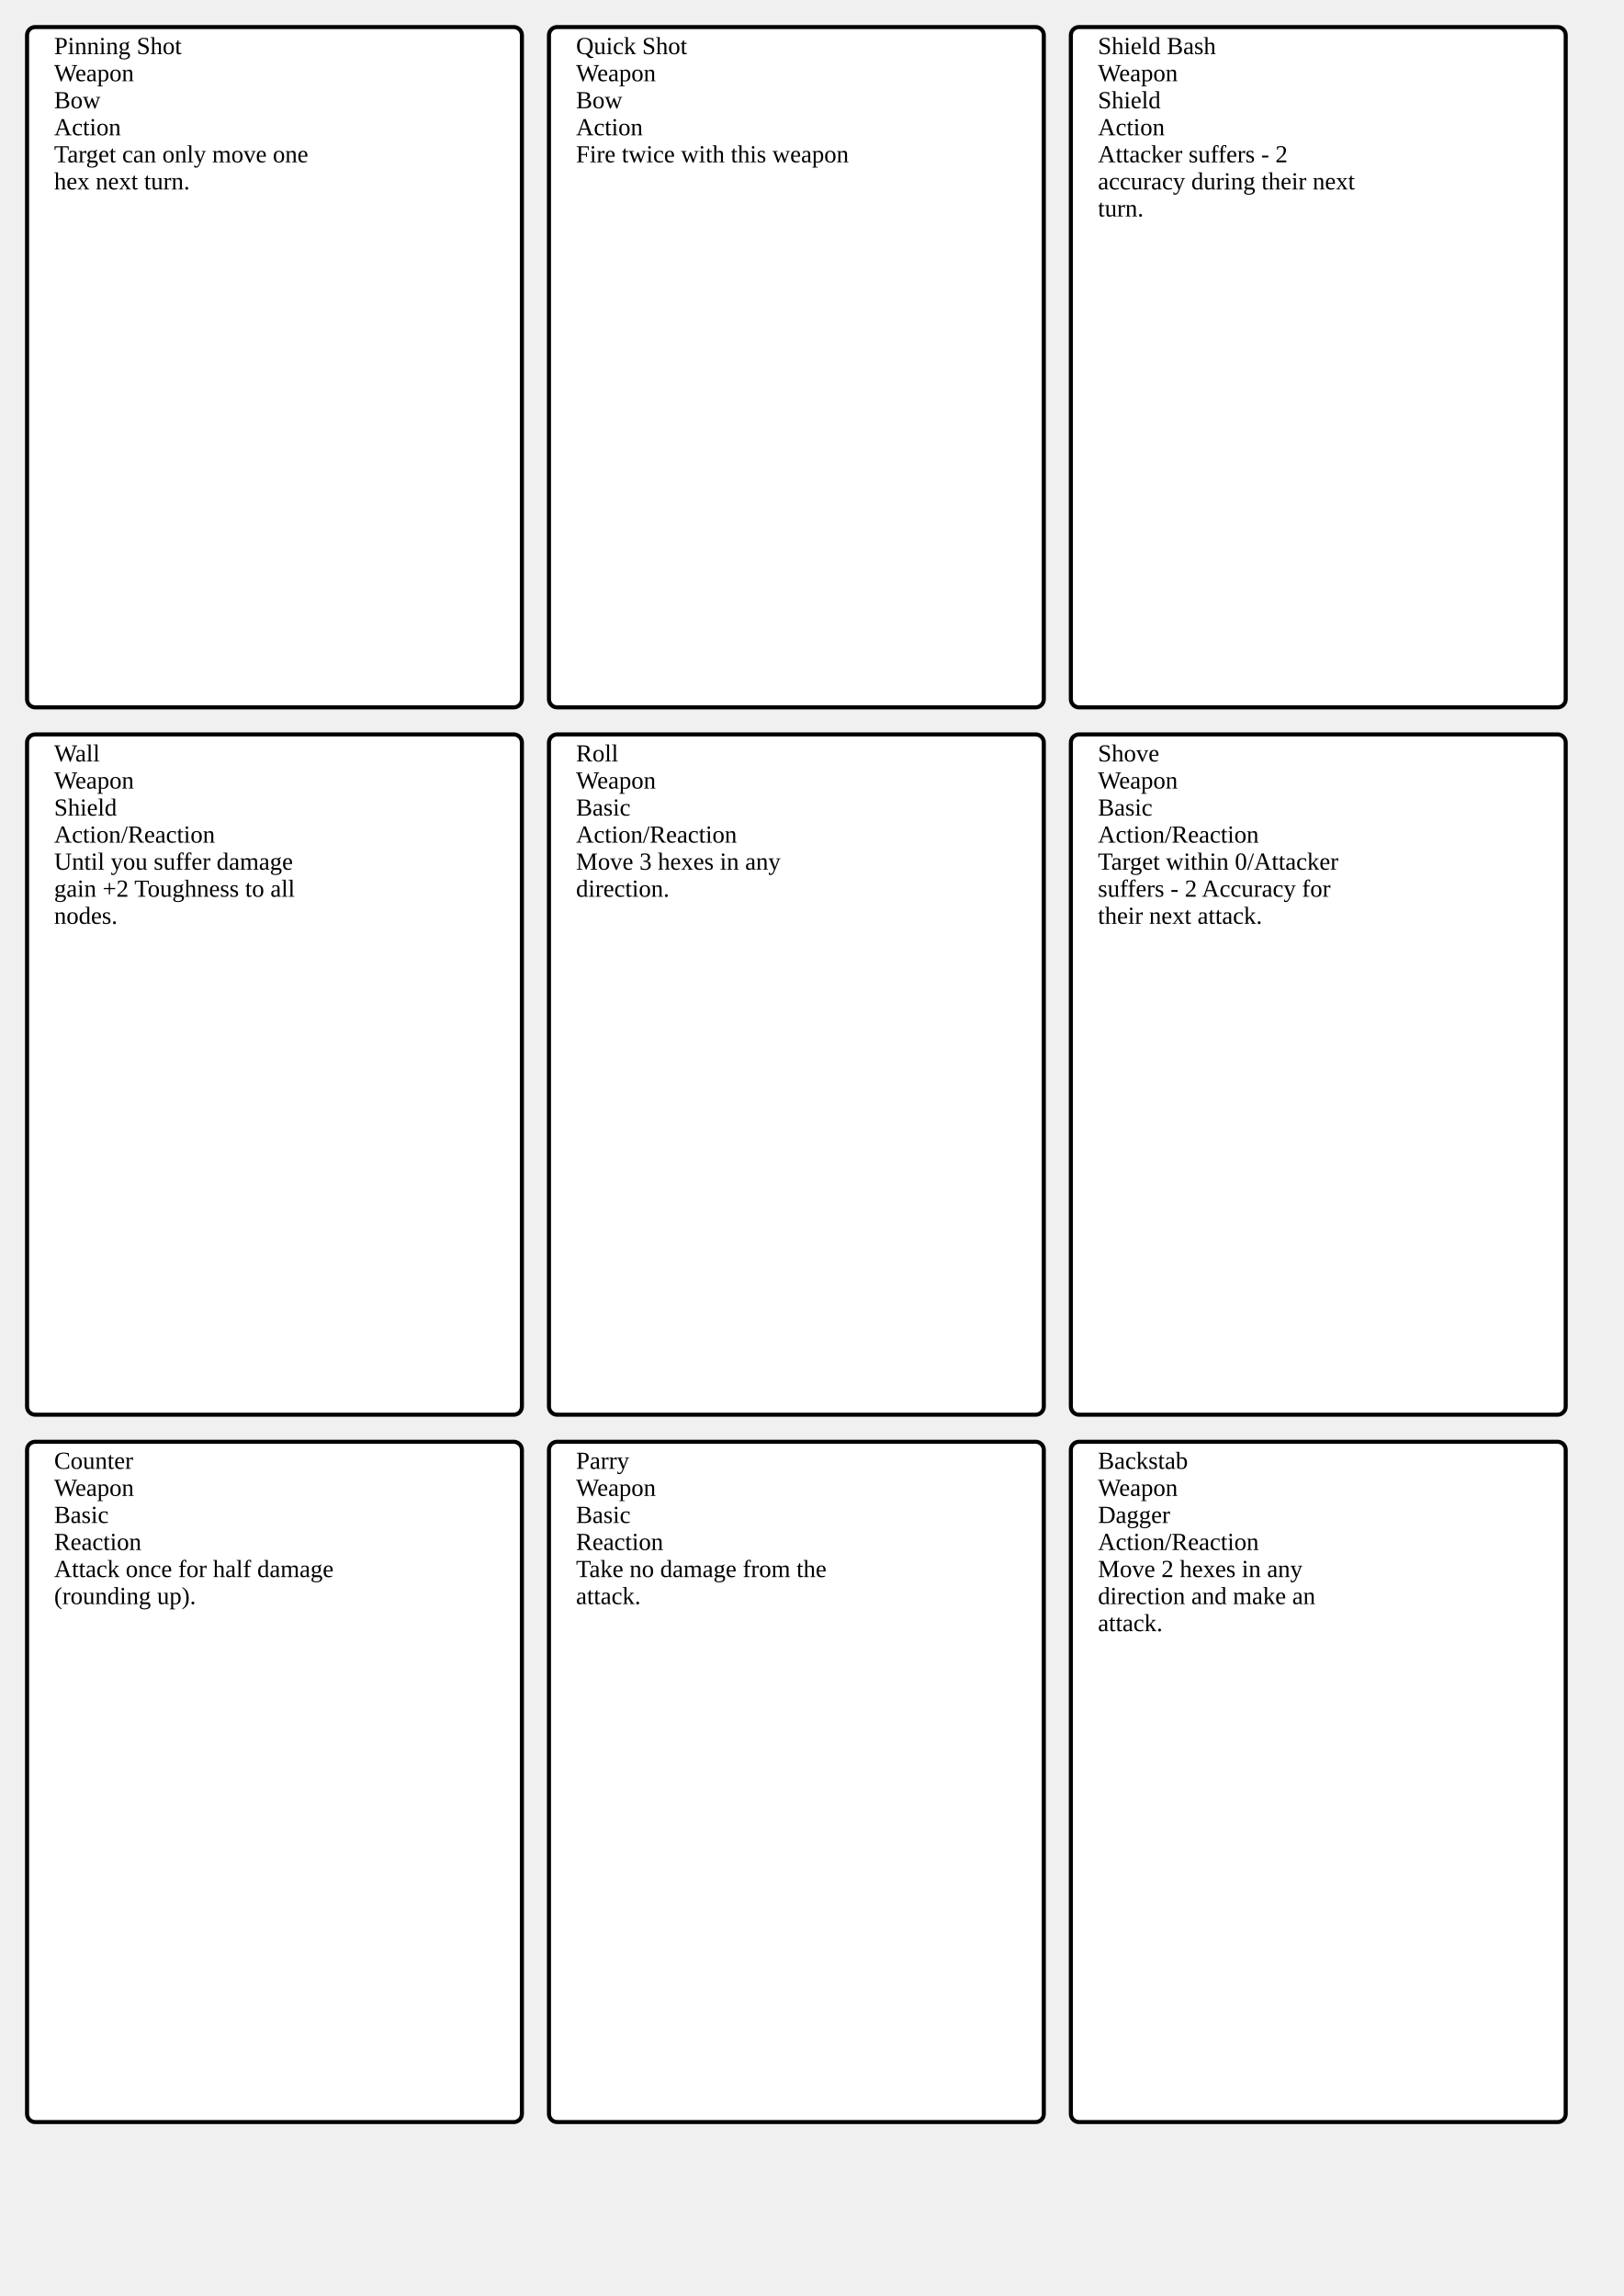
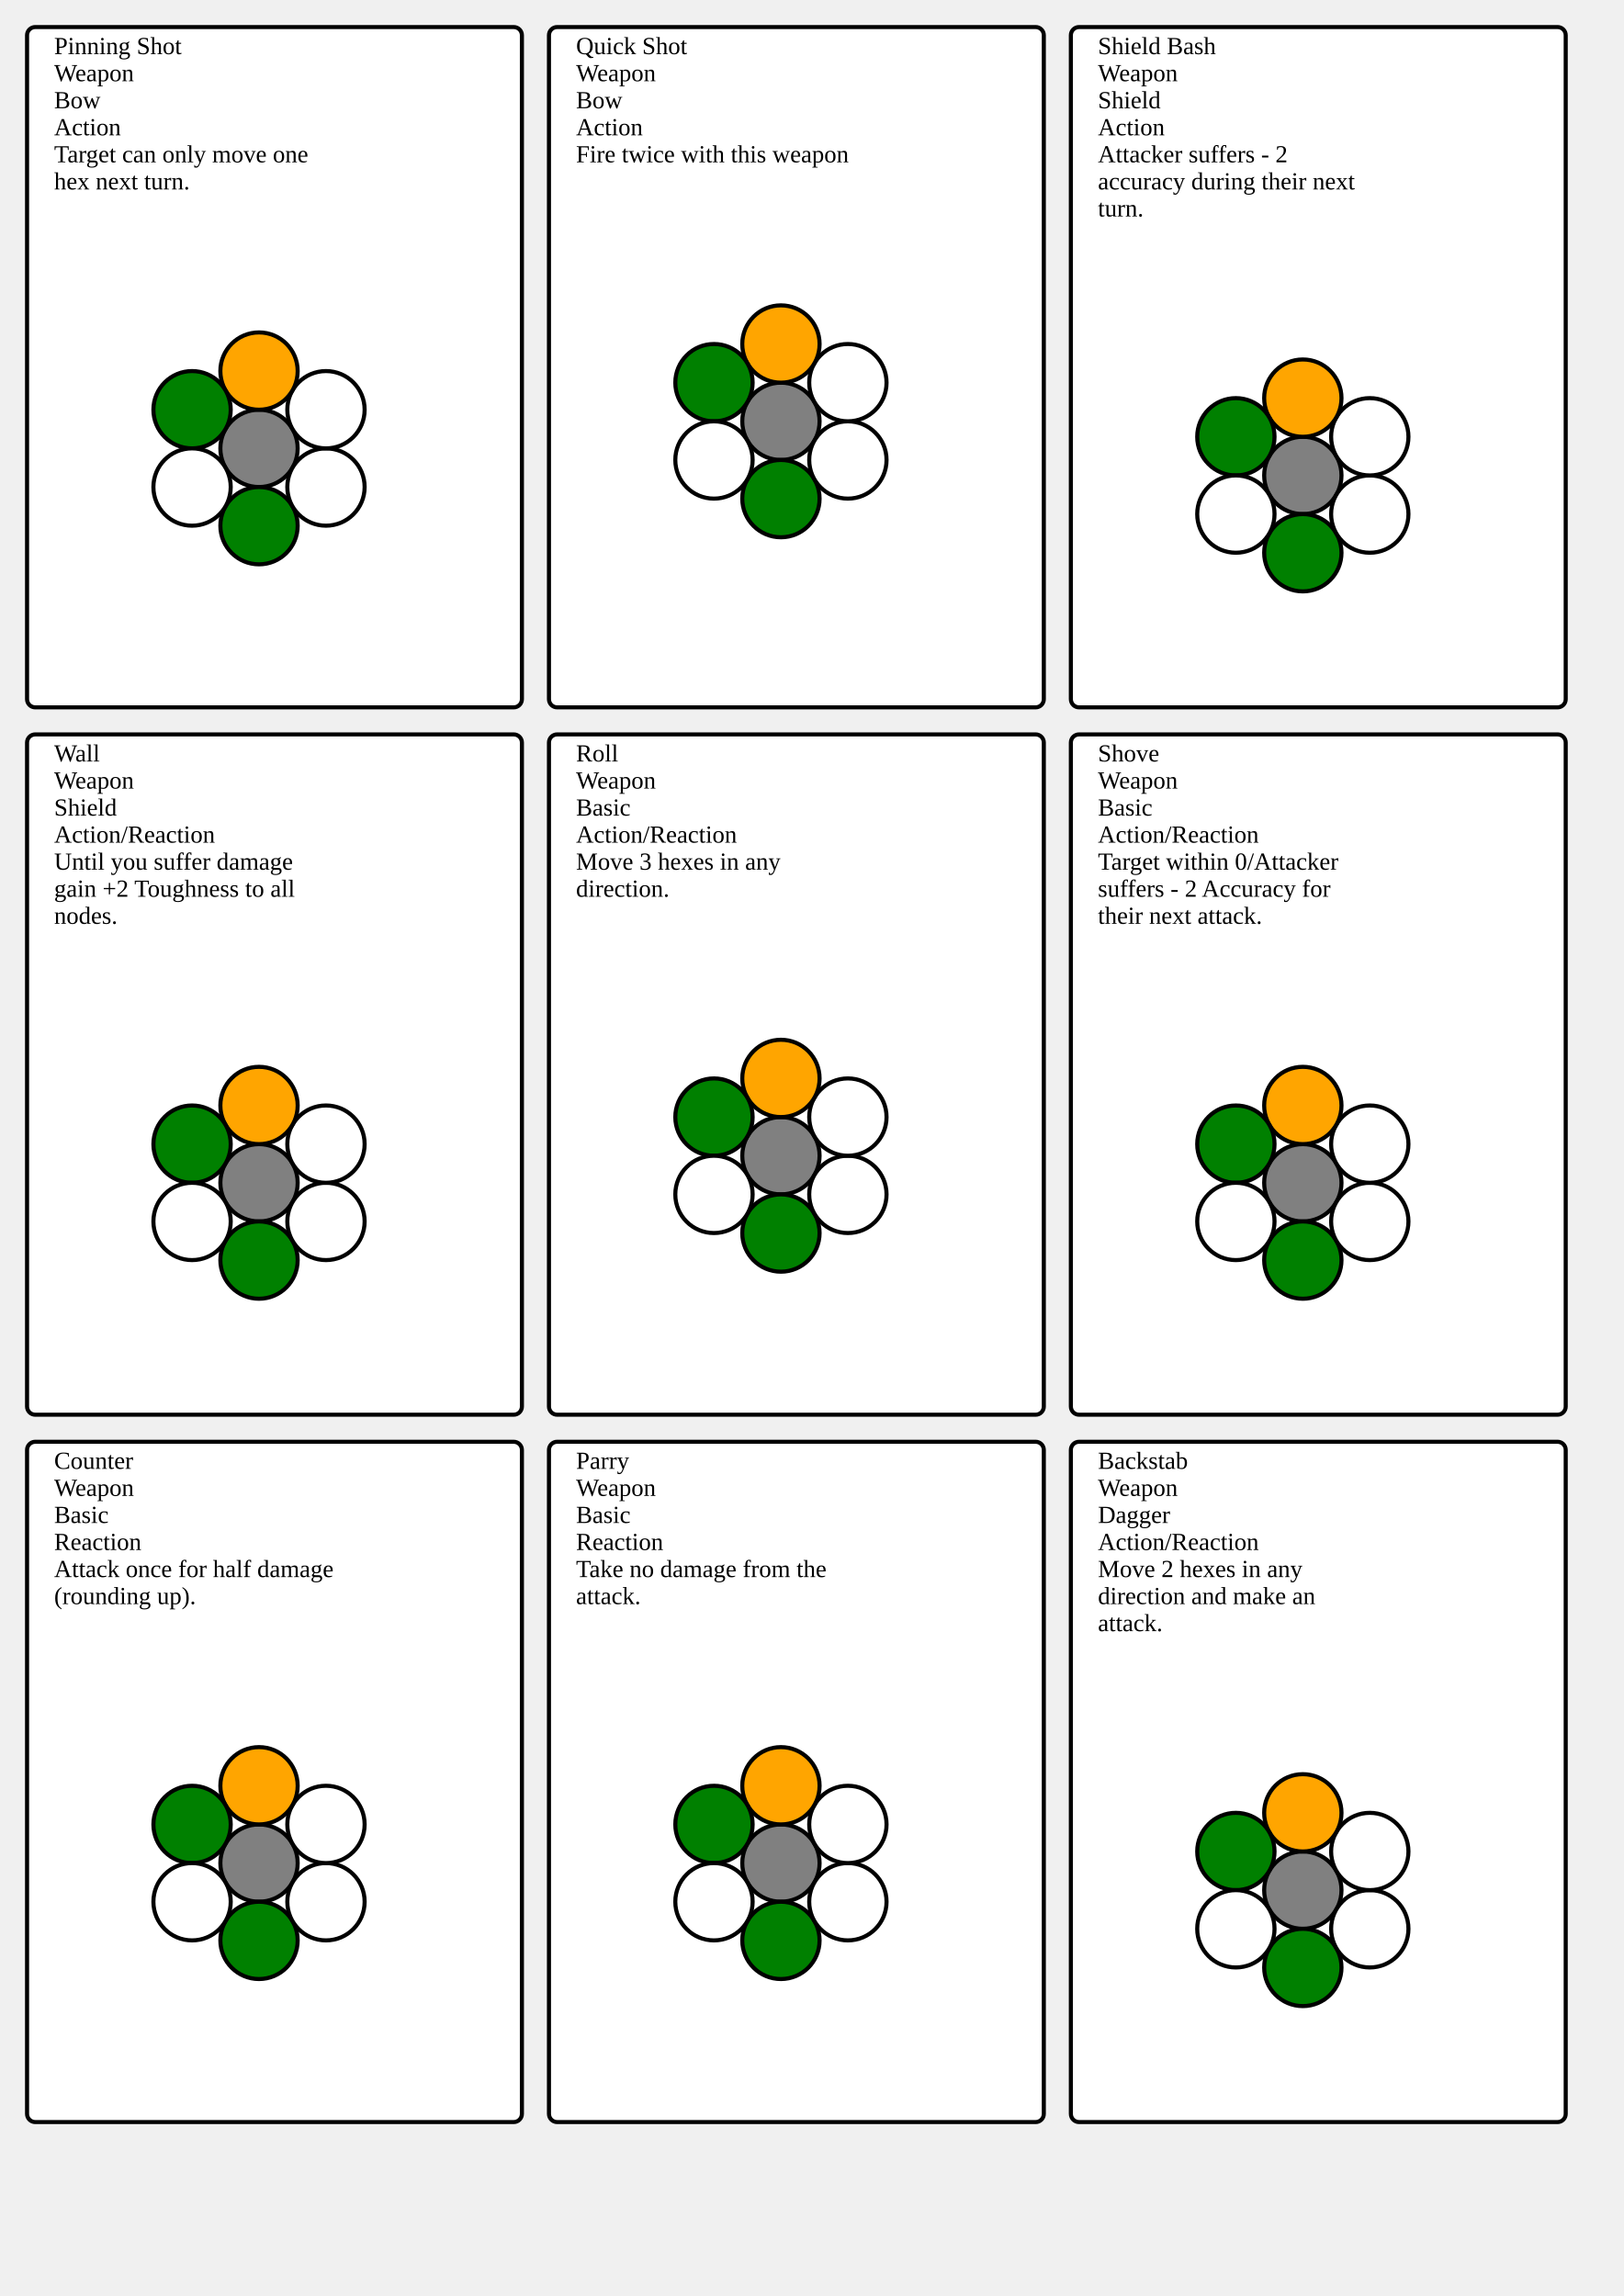
<svg xmlns="http://www.w3.org/2000/svg" baseProfile="full" height="297mm" version="1.1" width="210mm">
  <defs />
  <rect fill="white" height="88mm" rx="4" ry="4" stroke="black" stroke-width="2" width="64mm" x="3.5mm" y="3.5mm" />
  <text x="7.0mm" y="7.0mm">Pinning Shot </text>
  <text x="7.0mm" y="10.5mm">Weapon </text>
  <text x="7.0mm" y="14.0mm">Bow </text>
  <text x="7.0mm" y="17.5mm">Action </text>
  <text x="7.0mm" y="21.0mm">Target can only move one </text>
  <text x="7.0mm" y="24.5mm">hex next turn.  </text>
+   <circle cx="33.5mm" cy="58.0mm" fill="gray" r="5mm" stroke="black" stroke-width="2" />
+   <circle cx="33.5mm" cy="68.0mm" fill="green" r="5mm" stroke="black" stroke-width="2" />
+   <circle cx="42.16mm" cy="63.0mm" fill="white" r="5mm" stroke="black" stroke-width="2" />
+   <circle cx="42.16mm" cy="53.0mm" fill="white" r="5mm" stroke="black" stroke-width="2" />
+   <circle cx="33.5mm" cy="48.0mm" fill="orange" r="5mm" stroke="black" stroke-width="2" />
+   <circle cx="24.84mm" cy="53.0mm" fill="green" r="5mm" stroke="black" stroke-width="2" />
+   <circle cx="24.84mm" cy="63.0mm" fill="white" r="5mm" stroke="black" stroke-width="2" />
  <rect fill="white" height="88mm" rx="4" ry="4" stroke="black" stroke-width="2" width="64mm" x="71.0mm" y="3.5mm" />
  <text x="74.5mm" y="7.0mm">Quick Shot </text>
  <text x="74.5mm" y="10.5mm">Weapon </text>
  <text x="74.5mm" y="14.0mm">Bow </text>
  <text x="74.5mm" y="17.5mm">Action </text>
  <text x="74.5mm" y="21.0mm">Fire twice with this weapon </text>
+   <circle cx="101.0mm" cy="54.5mm" fill="gray" r="5mm" stroke="black" stroke-width="2" />
+   <circle cx="101.0mm" cy="64.5mm" fill="green" r="5mm" stroke="black" stroke-width="2" />
+   <circle cx="109.66mm" cy="59.5mm" fill="white" r="5mm" stroke="black" stroke-width="2" />
+   <circle cx="109.66mm" cy="49.5mm" fill="white" r="5mm" stroke="black" stroke-width="2" />
+   <circle cx="101.0mm" cy="44.5mm" fill="orange" r="5mm" stroke="black" stroke-width="2" />
+   <circle cx="92.34mm" cy="49.5mm" fill="green" r="5mm" stroke="black" stroke-width="2" />
+   <circle cx="92.34mm" cy="59.5mm" fill="white" r="5mm" stroke="black" stroke-width="2" />
  <rect fill="white" height="88mm" rx="4" ry="4" stroke="black" stroke-width="2" width="64mm" x="138.5mm" y="3.5mm" />
  <text x="142.0mm" y="7.0mm">Shield Bash </text>
  <text x="142.0mm" y="10.5mm">Weapon </text>
  <text x="142.0mm" y="14.0mm">Shield </text>
  <text x="142.0mm" y="17.5mm">Action </text>
  <text x="142.0mm" y="21.0mm">Attacker suffers - 2 </text>
  <text x="142.0mm" y="24.5mm">accuracy during their next </text>
  <text x="142.0mm" y="28.0mm">turn.  </text>
+   <circle cx="168.5mm" cy="61.5mm" fill="gray" r="5mm" stroke="black" stroke-width="2" />
+   <circle cx="168.5mm" cy="71.5mm" fill="green" r="5mm" stroke="black" stroke-width="2" />
+   <circle cx="177.16mm" cy="66.5mm" fill="white" r="5mm" stroke="black" stroke-width="2" />
+   <circle cx="177.16mm" cy="56.5mm" fill="white" r="5mm" stroke="black" stroke-width="2" />
+   <circle cx="168.5mm" cy="51.5mm" fill="orange" r="5mm" stroke="black" stroke-width="2" />
+   <circle cx="159.84mm" cy="56.5mm" fill="green" r="5mm" stroke="black" stroke-width="2" />
+   <circle cx="159.84mm" cy="66.5mm" fill="white" r="5mm" stroke="black" stroke-width="2" />
  <rect fill="white" height="88mm" rx="4" ry="4" stroke="black" stroke-width="2" width="64mm" x="3.5mm" y="95.0mm" />
  <text x="7.0mm" y="98.5mm">Wall </text>
  <text x="7.0mm" y="102.0mm">Weapon </text>
  <text x="7.0mm" y="105.5mm">Shield </text>
  <text x="7.0mm" y="109.0mm">Action/Reaction </text>
  <text x="7.0mm" y="112.5mm">Until you suffer damage </text>
  <text x="7.0mm" y="116.0mm">gain +2 Toughness to all </text>
  <text x="7.0mm" y="119.5mm">nodes.  </text>
+   <circle cx="33.5mm" cy="153.0mm" fill="gray" r="5mm" stroke="black" stroke-width="2" />
+   <circle cx="33.5mm" cy="163.0mm" fill="green" r="5mm" stroke="black" stroke-width="2" />
+   <circle cx="42.16mm" cy="158.0mm" fill="white" r="5mm" stroke="black" stroke-width="2" />
+   <circle cx="42.16mm" cy="148.0mm" fill="white" r="5mm" stroke="black" stroke-width="2" />
+   <circle cx="33.5mm" cy="143.0mm" fill="orange" r="5mm" stroke="black" stroke-width="2" />
+   <circle cx="24.84mm" cy="148.0mm" fill="green" r="5mm" stroke="black" stroke-width="2" />
+   <circle cx="24.84mm" cy="158.0mm" fill="white" r="5mm" stroke="black" stroke-width="2" />
  <rect fill="white" height="88mm" rx="4" ry="4" stroke="black" stroke-width="2" width="64mm" x="71.0mm" y="95.0mm" />
  <text x="74.5mm" y="98.5mm">Roll </text>
  <text x="74.5mm" y="102.0mm">Weapon </text>
  <text x="74.5mm" y="105.5mm">Basic </text>
  <text x="74.5mm" y="109.0mm">Action/Reaction </text>
  <text x="74.5mm" y="112.5mm">Move 3 hexes in any </text>
  <text x="74.5mm" y="116.0mm">direction.  </text>
+   <circle cx="101.0mm" cy="149.5mm" fill="gray" r="5mm" stroke="black" stroke-width="2" />
+   <circle cx="101.0mm" cy="159.5mm" fill="green" r="5mm" stroke="black" stroke-width="2" />
+   <circle cx="109.66mm" cy="154.5mm" fill="white" r="5mm" stroke="black" stroke-width="2" />
+   <circle cx="109.66mm" cy="144.5mm" fill="white" r="5mm" stroke="black" stroke-width="2" />
+   <circle cx="101.0mm" cy="139.5mm" fill="orange" r="5mm" stroke="black" stroke-width="2" />
+   <circle cx="92.34mm" cy="144.5mm" fill="green" r="5mm" stroke="black" stroke-width="2" />
+   <circle cx="92.34mm" cy="154.5mm" fill="white" r="5mm" stroke="black" stroke-width="2" />
  <rect fill="white" height="88mm" rx="4" ry="4" stroke="black" stroke-width="2" width="64mm" x="138.5mm" y="95.0mm" />
  <text x="142.0mm" y="98.5mm">Shove </text>
  <text x="142.0mm" y="102.0mm">Weapon </text>
  <text x="142.0mm" y="105.5mm">Basic </text>
  <text x="142.0mm" y="109.0mm">Action/Reaction </text>
  <text x="142.0mm" y="112.5mm">Target within 0/Attacker </text>
  <text x="142.0mm" y="116.0mm">suffers - 2 Accuracy for </text>
  <text x="142.0mm" y="119.5mm">their next attack.  </text>
+   <circle cx="168.5mm" cy="153.0mm" fill="gray" r="5mm" stroke="black" stroke-width="2" />
+   <circle cx="168.5mm" cy="163.0mm" fill="green" r="5mm" stroke="black" stroke-width="2" />
+   <circle cx="177.16mm" cy="158.0mm" fill="white" r="5mm" stroke="black" stroke-width="2" />
+   <circle cx="177.16mm" cy="148.0mm" fill="white" r="5mm" stroke="black" stroke-width="2" />
+   <circle cx="168.5mm" cy="143.0mm" fill="orange" r="5mm" stroke="black" stroke-width="2" />
+   <circle cx="159.84mm" cy="148.0mm" fill="green" r="5mm" stroke="black" stroke-width="2" />
+   <circle cx="159.84mm" cy="158.0mm" fill="white" r="5mm" stroke="black" stroke-width="2" />
  <rect fill="white" height="88mm" rx="4" ry="4" stroke="black" stroke-width="2" width="64mm" x="3.5mm" y="186.5mm" />
  <text x="7.0mm" y="190.0mm">Counter </text>
  <text x="7.0mm" y="193.5mm">Weapon </text>
  <text x="7.0mm" y="197.0mm">Basic </text>
  <text x="7.0mm" y="200.5mm">Reaction </text>
  <text x="7.0mm" y="204.0mm">Attack once for half damage </text>
  <text x="7.0mm" y="207.5mm">(rounding up).  </text>
+   <circle cx="33.5mm" cy="241.0mm" fill="gray" r="5mm" stroke="black" stroke-width="2" />
+   <circle cx="33.5mm" cy="251.0mm" fill="green" r="5mm" stroke="black" stroke-width="2" />
+   <circle cx="42.16mm" cy="246.0mm" fill="white" r="5mm" stroke="black" stroke-width="2" />
+   <circle cx="42.16mm" cy="236.0mm" fill="white" r="5mm" stroke="black" stroke-width="2" />
+   <circle cx="33.5mm" cy="231.0mm" fill="orange" r="5mm" stroke="black" stroke-width="2" />
+   <circle cx="24.84mm" cy="236.0mm" fill="green" r="5mm" stroke="black" stroke-width="2" />
+   <circle cx="24.84mm" cy="246.0mm" fill="white" r="5mm" stroke="black" stroke-width="2" />
  <rect fill="white" height="88mm" rx="4" ry="4" stroke="black" stroke-width="2" width="64mm" x="71.0mm" y="186.5mm" />
  <text x="74.5mm" y="190.0mm">Parry </text>
  <text x="74.5mm" y="193.5mm">Weapon </text>
  <text x="74.5mm" y="197.0mm">Basic </text>
  <text x="74.5mm" y="200.5mm">Reaction </text>
  <text x="74.5mm" y="204.0mm">Take no damage from the </text>
  <text x="74.5mm" y="207.5mm">attack.  </text>
+   <circle cx="101.0mm" cy="241.0mm" fill="gray" r="5mm" stroke="black" stroke-width="2" />
+   <circle cx="101.0mm" cy="251.0mm" fill="green" r="5mm" stroke="black" stroke-width="2" />
+   <circle cx="109.66mm" cy="246.0mm" fill="white" r="5mm" stroke="black" stroke-width="2" />
+   <circle cx="109.66mm" cy="236.0mm" fill="white" r="5mm" stroke="black" stroke-width="2" />
+   <circle cx="101.0mm" cy="231.0mm" fill="orange" r="5mm" stroke="black" stroke-width="2" />
+   <circle cx="92.34mm" cy="236.0mm" fill="green" r="5mm" stroke="black" stroke-width="2" />
+   <circle cx="92.34mm" cy="246.0mm" fill="white" r="5mm" stroke="black" stroke-width="2" />
  <rect fill="white" height="88mm" rx="4" ry="4" stroke="black" stroke-width="2" width="64mm" x="138.5mm" y="186.5mm" />
  <text x="142.0mm" y="190.0mm">Backstab </text>
  <text x="142.0mm" y="193.5mm">Weapon </text>
  <text x="142.0mm" y="197.0mm">Dagger </text>
  <text x="142.0mm" y="200.5mm">Action/Reaction </text>
  <text x="142.0mm" y="204.0mm">Move 2 hexes in any </text>
  <text x="142.0mm" y="207.5mm">direction and make an </text>
  <text x="142.0mm" y="211.0mm">attack.  </text>
+   <circle cx="168.5mm" cy="244.5mm" fill="gray" r="5mm" stroke="black" stroke-width="2" />
+   <circle cx="168.5mm" cy="254.5mm" fill="green" r="5mm" stroke="black" stroke-width="2" />
+   <circle cx="177.16mm" cy="249.5mm" fill="white" r="5mm" stroke="black" stroke-width="2" />
+   <circle cx="177.16mm" cy="239.5mm" fill="white" r="5mm" stroke="black" stroke-width="2" />
+   <circle cx="168.5mm" cy="234.5mm" fill="orange" r="5mm" stroke="black" stroke-width="2" />
+   <circle cx="159.84mm" cy="239.5mm" fill="green" r="5mm" stroke="black" stroke-width="2" />
+   <circle cx="159.84mm" cy="249.5mm" fill="white" r="5mm" stroke="black" stroke-width="2" />
</svg>
